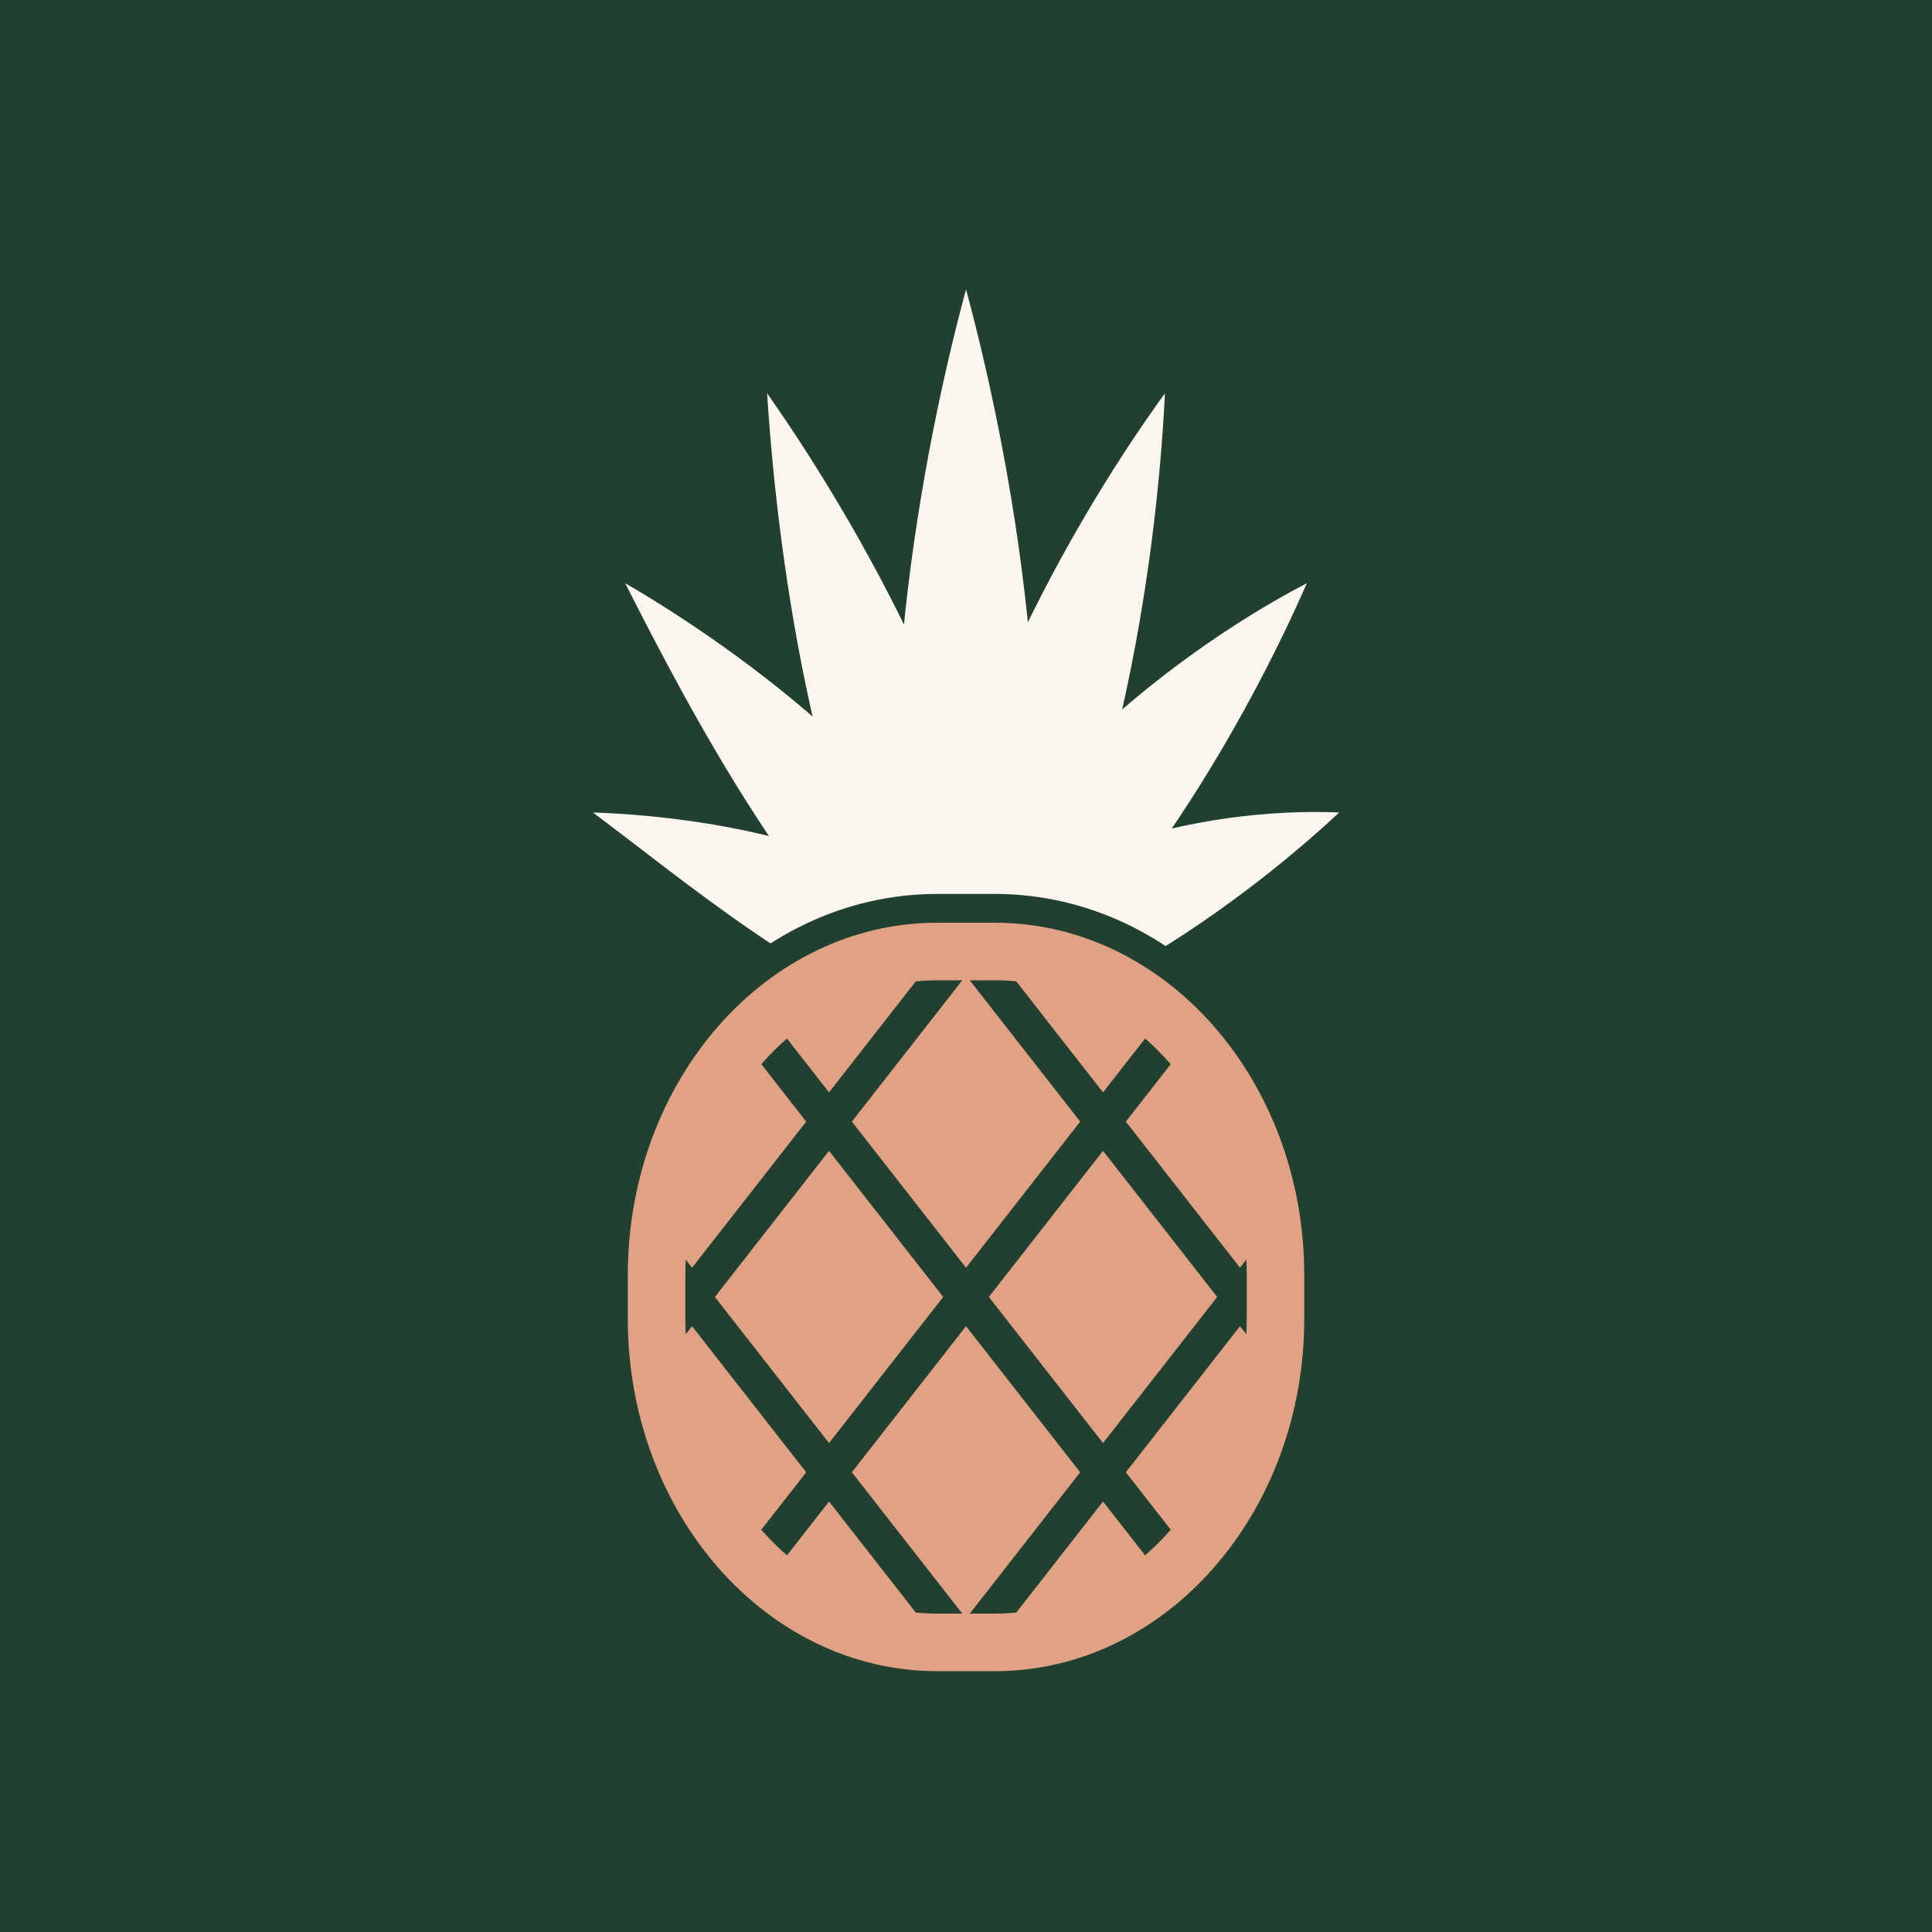
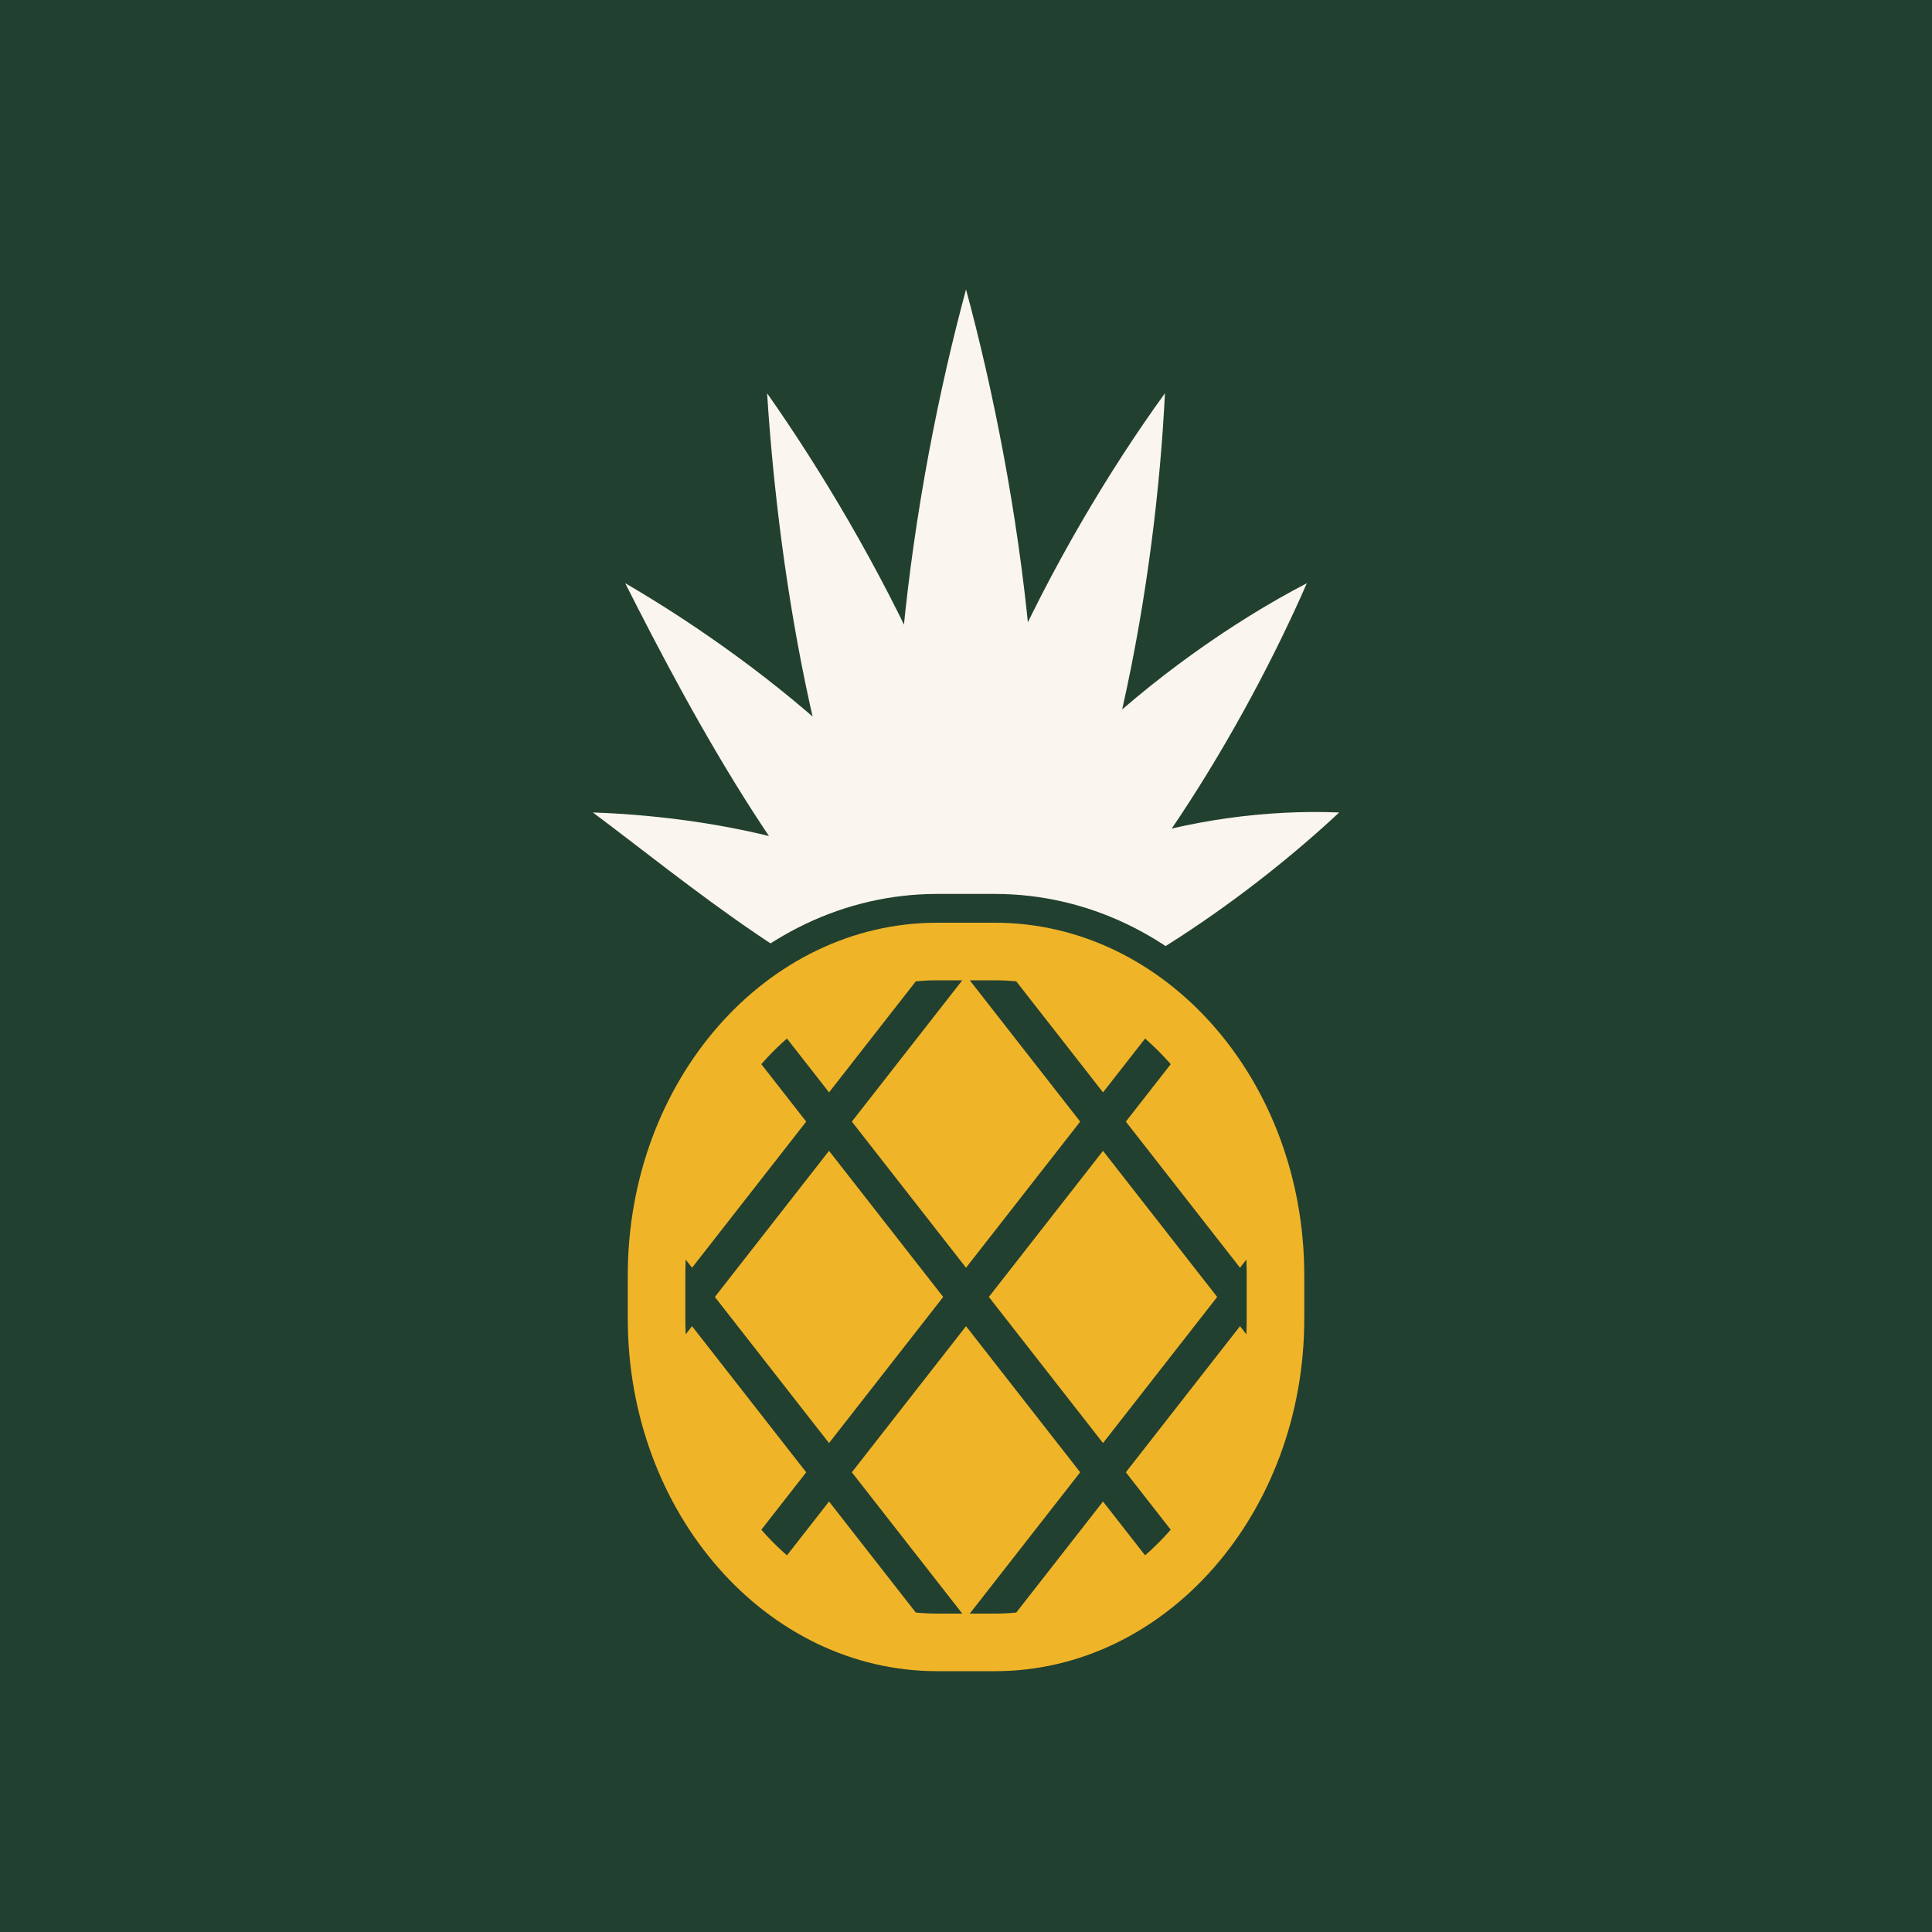
<svg xmlns="http://www.w3.org/2000/svg" viewBox="0 0 64 64" width="64" height="64">
  <rect width="64" height="64" fill="#22402f" />
  <g transform="translate(17.22 7.68) scale(0.2384)">
    <mask id="pp-crown-gap" maskUnits="userSpaceOnUse" x="0" y="0" width="124" height="204">
      <rect width="124" height="204" fill="#fff" />
      <rect x="11" y="92" width="102" height="112" rx="47" ry="53" fill="#000" />
    </mask>
    <mask id="pp-lattice" maskUnits="userSpaceOnUse" x="0" y="0" width="124" height="204">
      <rect width="124" height="204" fill="#fff" />
      <clipPath id="pp-lattice-clip">
        <rect x="23" y="104" width="78" height="88" rx="35" ry="41" />
      </clipPath>
      <path d="M11.76,34.97L159.52,224.09M-11.88,53.44L135.88,242.56M-35.52,71.91L112.24,261.03M159.52,71.91L11.76,261.03M135.88,53.44L-11.88,242.56M112.24,34.97L-35.52,224.09" stroke="#000" stroke-width="5" fill="none" clip-path="url(#pp-lattice-clip)" />
    </mask>
    <path d="M55.25,106C48.23,76.6 54.58,35.44 62,8C69.43,35.44 75.77,76.6 68.75,106ZM55.78,107.9C41.6,84.63 35.97,47.7 34.36,22.43C49.26,43.64 66.96,76.88 68.22,104.1ZM55.78,104.1C57.04,76.88 74.36,43.52 89.64,22.43C88.41,47.82 82.4,84.63 68.22,107.9ZM56.88,109.58C38.82,95.13 24.09,67.5 14.64,48.82C34.37,60.31 59.71,80.5 67.12,102.42ZM56.88,102.42C64.29,80.5 88.65,59.62 109.36,48.82C100.9,68.19 85.18,95.13 67.12,109.58ZM58.7,110.71C41.26,105.8 22.95,90.22 10.15,80.68C29.17,81.33 54.72,86.58 65.3,101.29ZM58.7,101.29C69.28,86.58 93.8,79.86 113.85,80.68C102.09,91.7 82.74,105.8 65.3,110.71Z" fill="#faf5ee" mask="url(#pp-crown-gap)" />
-     <rect x="15" y="96" width="94" height="104" rx="43" ry="49" fill="#e0a184" mask="url(#pp-lattice)" />
+     <rect x="15" y="96" width="94" height="104" rx="43" ry="49" fill="#F0B429" mask="url(#pp-lattice)" />
  </g>
</svg>
